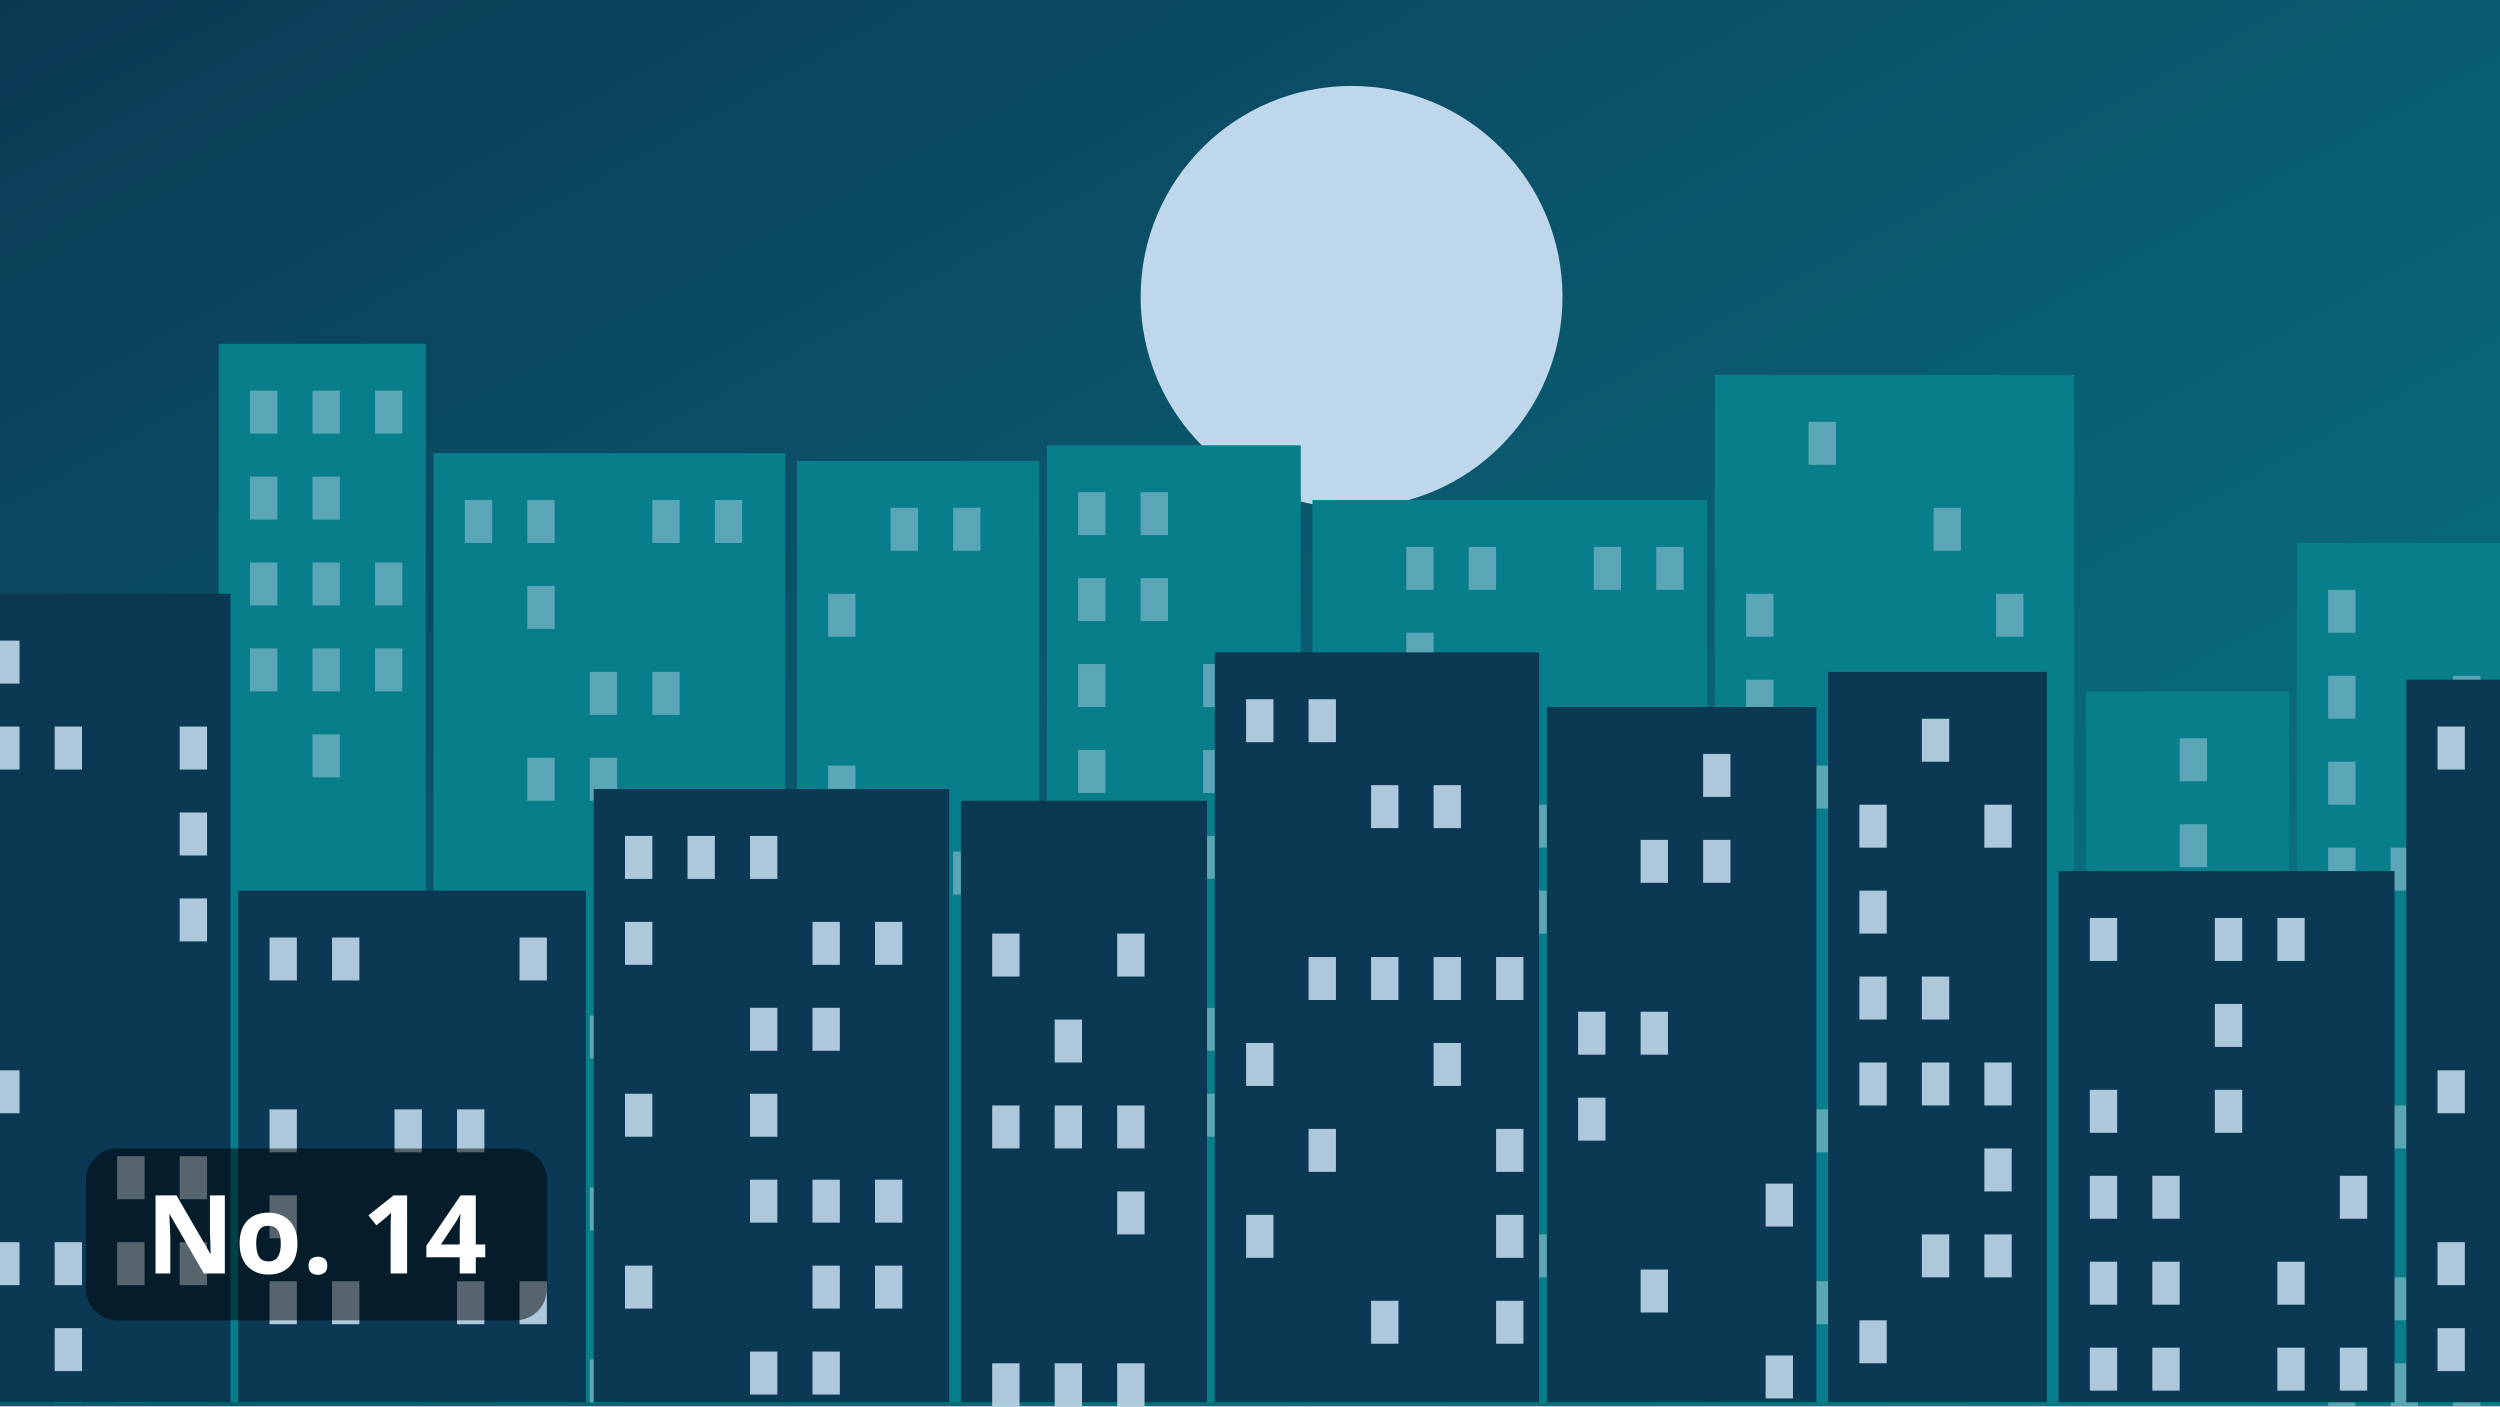
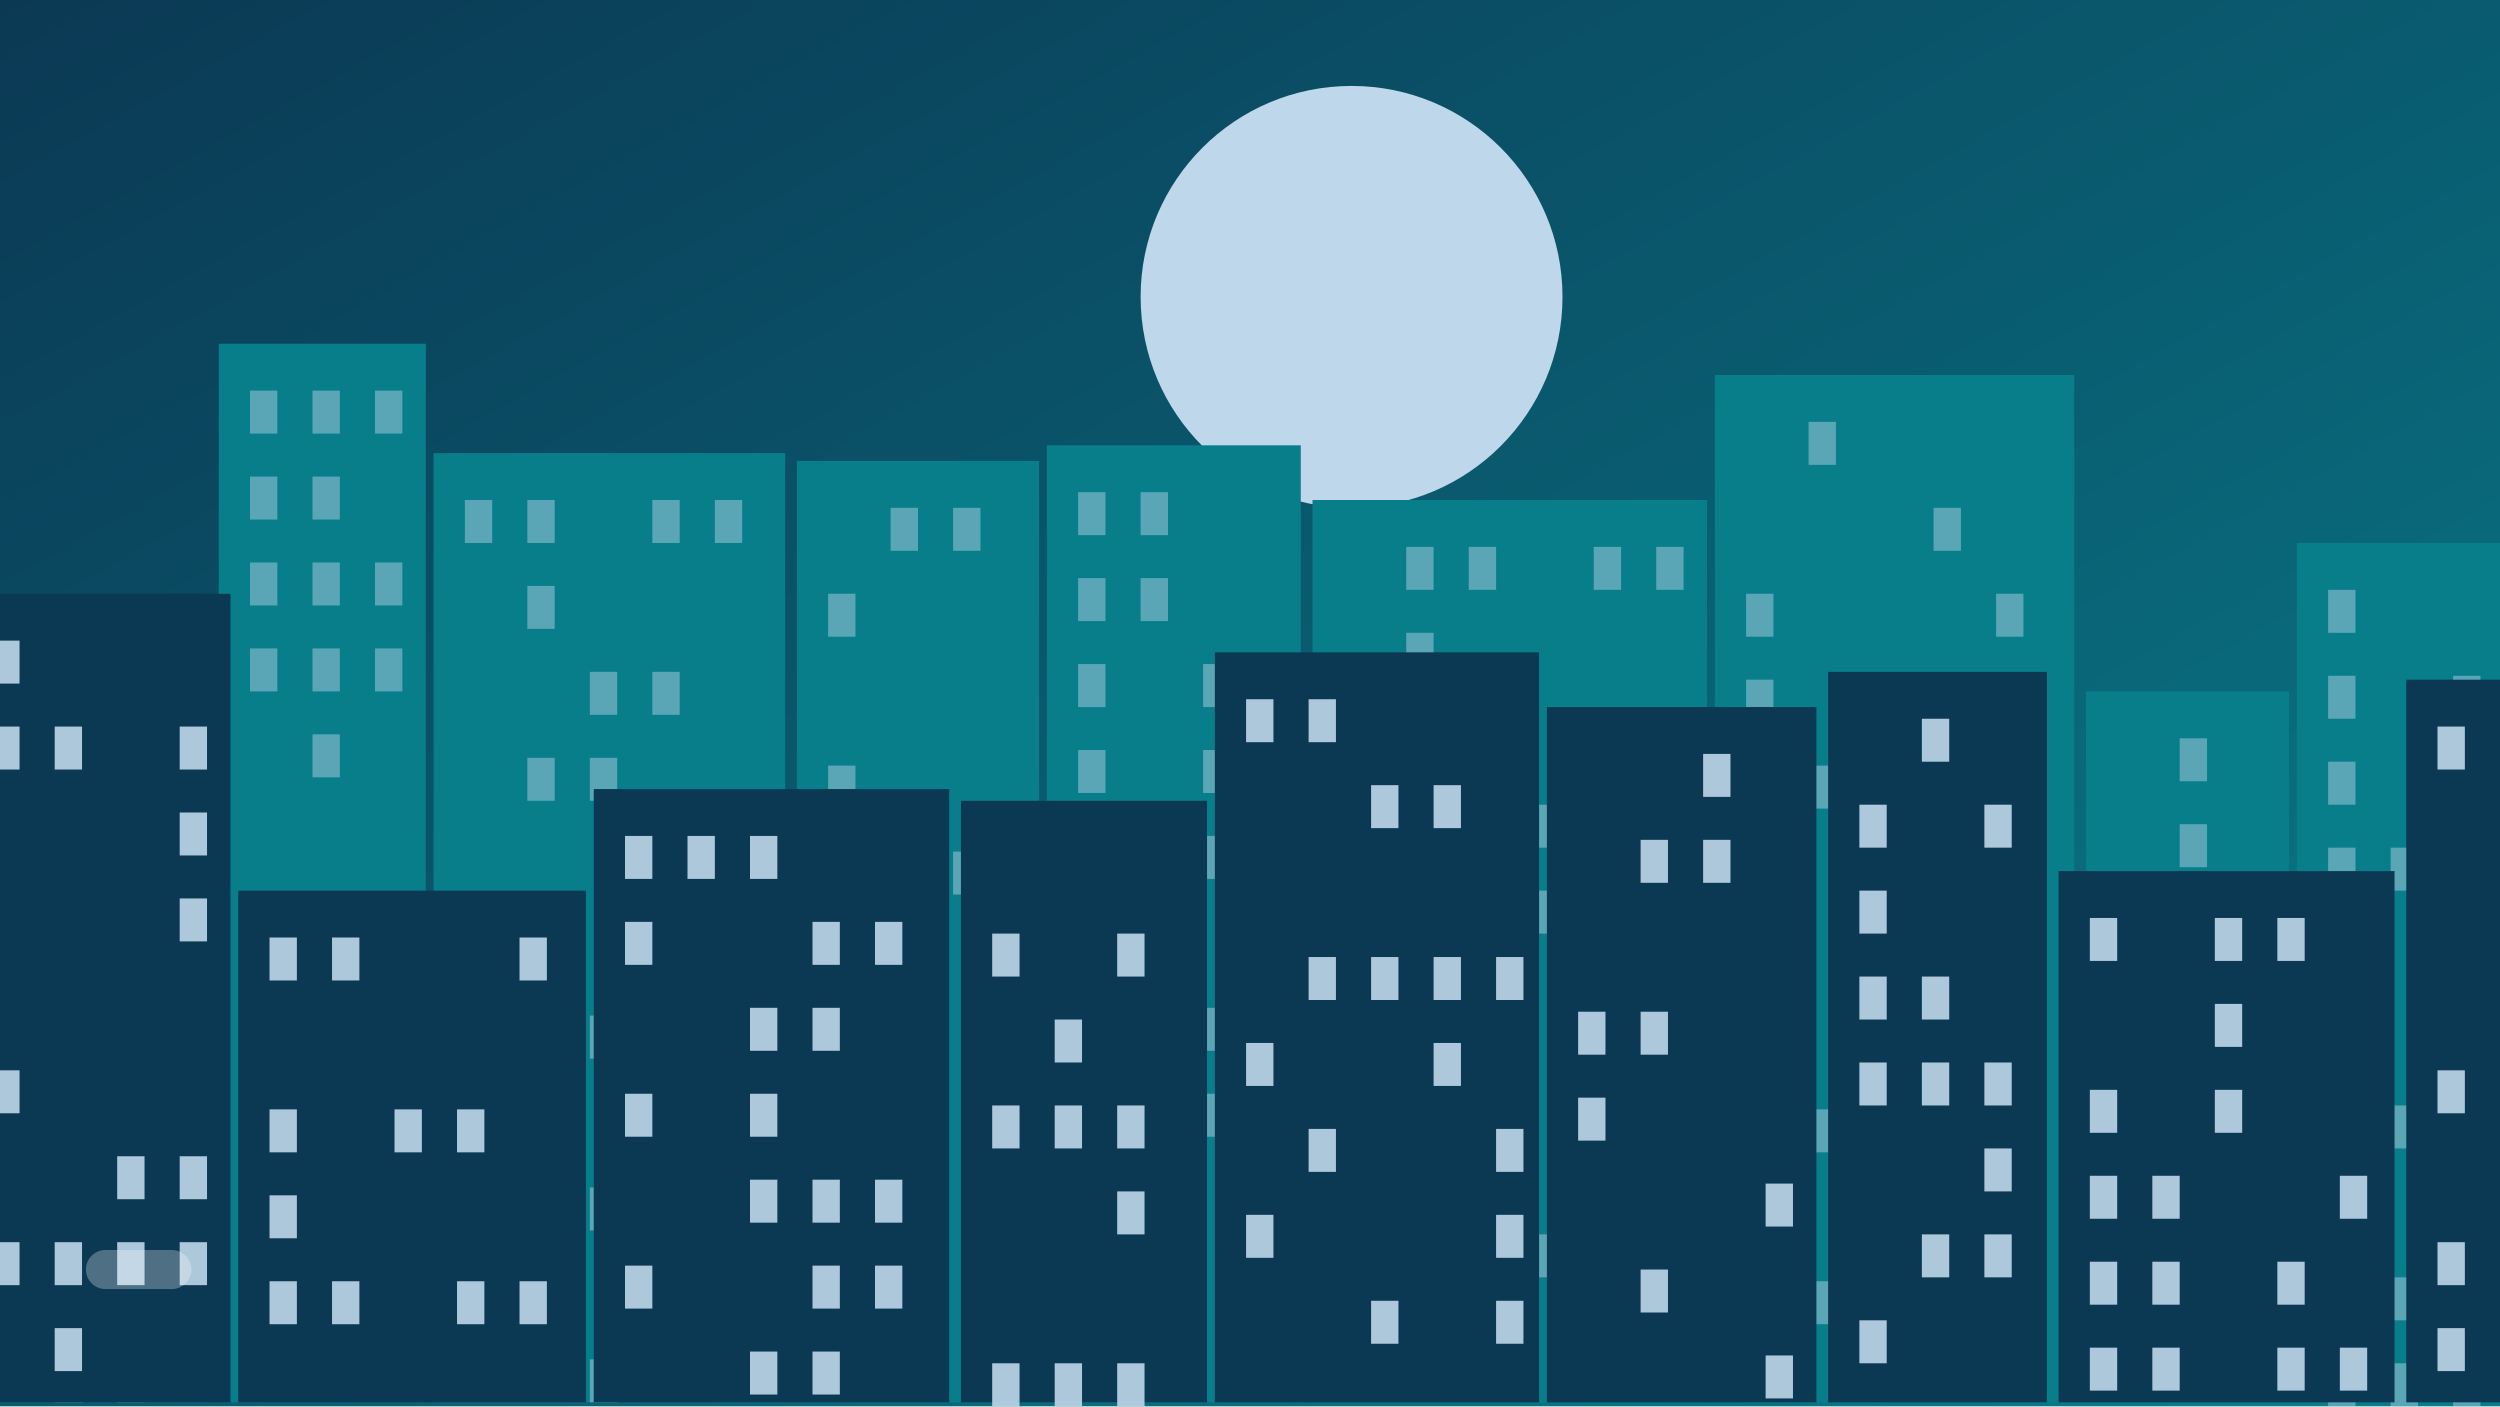
<svg xmlns="http://www.w3.org/2000/svg" width="640" height="360" viewBox="0 0 640 360">
  <defs>
    <linearGradient id="s" x1="0" y1="0" x2="1" y2="1">
      <stop offset="0" stop-color="#0b3954" />
      <stop offset="1" stop-color="#087e8b" />
    </linearGradient>
  </defs>
  <rect width="640" height="360" fill="url(#s)" />
  <circle cx="346" cy="76" r="54" fill="#bfd7ea" />
  <rect x="-10" y="182" width="64" height="177" fill="#087e8b" />
  <rect x="-2" y="194" width="7" height="11" fill="#bfd7ea" opacity="0.45" />
  <rect x="30" y="194" width="7" height="11" fill="#bfd7ea" opacity="0.45" />
  <rect x="30" y="216" width="7" height="11" fill="#bfd7ea" opacity="0.45" />
  <rect x="14" y="238" width="7" height="11" fill="#bfd7ea" opacity="0.45" />
  <rect x="30" y="238" width="7" height="11" fill="#bfd7ea" opacity="0.45" />
  <rect x="30" y="260" width="7" height="11" fill="#bfd7ea" opacity="0.45" />
  <rect x="14" y="282" width="7" height="11" fill="#bfd7ea" opacity="0.45" />
  <rect x="30" y="282" width="7" height="11" fill="#bfd7ea" opacity="0.45" />
  <rect x="14" y="304" width="7" height="11" fill="#bfd7ea" opacity="0.45" />
  <rect x="30" y="304" width="7" height="11" fill="#bfd7ea" opacity="0.45" />
  <rect x="14" y="348" width="7" height="11" fill="#bfd7ea" opacity="0.45" />
  <rect x="30" y="348" width="7" height="11" fill="#bfd7ea" opacity="0.45" />
  <rect x="56" y="88" width="53" height="271" fill="#087e8b" />
  <rect x="64" y="100" width="7" height="11" fill="#bfd7ea" opacity="0.45" />
  <rect x="80" y="100" width="7" height="11" fill="#bfd7ea" opacity="0.45" />
  <rect x="96" y="100" width="7" height="11" fill="#bfd7ea" opacity="0.45" />
  <rect x="64" y="122" width="7" height="11" fill="#bfd7ea" opacity="0.45" />
  <rect x="80" y="122" width="7" height="11" fill="#bfd7ea" opacity="0.45" />
  <rect x="64" y="144" width="7" height="11" fill="#bfd7ea" opacity="0.45" />
  <rect x="80" y="144" width="7" height="11" fill="#bfd7ea" opacity="0.45" />
  <rect x="96" y="144" width="7" height="11" fill="#bfd7ea" opacity="0.45" />
  <rect x="64" y="166" width="7" height="11" fill="#bfd7ea" opacity="0.45" />
  <rect x="80" y="166" width="7" height="11" fill="#bfd7ea" opacity="0.45" />
  <rect x="96" y="166" width="7" height="11" fill="#bfd7ea" opacity="0.45" />
  <rect x="80" y="188" width="7" height="11" fill="#bfd7ea" opacity="0.45" />
  <rect x="80" y="232" width="7" height="11" fill="#bfd7ea" opacity="0.45" />
  <rect x="96" y="254" width="7" height="11" fill="#bfd7ea" opacity="0.45" />
  <rect x="64" y="276" width="7" height="11" fill="#bfd7ea" opacity="0.45" />
  <rect x="80" y="276" width="7" height="11" fill="#bfd7ea" opacity="0.45" />
  <rect x="64" y="298" width="7" height="11" fill="#bfd7ea" opacity="0.45" />
  <rect x="96" y="298" width="7" height="11" fill="#bfd7ea" opacity="0.45" />
  <rect x="64" y="320" width="7" height="11" fill="#bfd7ea" opacity="0.45" />
  <rect x="80" y="320" width="7" height="11" fill="#bfd7ea" opacity="0.45" />
  <rect x="96" y="320" width="7" height="11" fill="#bfd7ea" opacity="0.45" />
  <rect x="64" y="342" width="7" height="11" fill="#bfd7ea" opacity="0.45" />
  <rect x="80" y="342" width="7" height="11" fill="#bfd7ea" opacity="0.45" />
  <rect x="96" y="342" width="7" height="11" fill="#bfd7ea" opacity="0.45" />
  <rect x="111" y="116" width="90" height="243" fill="#087e8b" />
  <rect x="119" y="128" width="7" height="11" fill="#bfd7ea" opacity="0.45" />
  <rect x="135" y="128" width="7" height="11" fill="#bfd7ea" opacity="0.45" />
  <rect x="167" y="128" width="7" height="11" fill="#bfd7ea" opacity="0.45" />
  <rect x="183" y="128" width="7" height="11" fill="#bfd7ea" opacity="0.45" />
  <rect x="135" y="150" width="7" height="11" fill="#bfd7ea" opacity="0.45" />
  <rect x="151" y="172" width="7" height="11" fill="#bfd7ea" opacity="0.45" />
  <rect x="167" y="172" width="7" height="11" fill="#bfd7ea" opacity="0.45" />
  <rect x="135" y="194" width="7" height="11" fill="#bfd7ea" opacity="0.45" />
  <rect x="151" y="194" width="7" height="11" fill="#bfd7ea" opacity="0.45" />
  <rect x="167" y="216" width="7" height="11" fill="#bfd7ea" opacity="0.45" />
  <rect x="183" y="216" width="7" height="11" fill="#bfd7ea" opacity="0.45" />
  <rect x="183" y="238" width="7" height="11" fill="#bfd7ea" opacity="0.45" />
  <rect x="119" y="260" width="7" height="11" fill="#bfd7ea" opacity="0.45" />
  <rect x="151" y="260" width="7" height="11" fill="#bfd7ea" opacity="0.45" />
  <rect x="119" y="282" width="7" height="11" fill="#bfd7ea" opacity="0.45" />
  <rect x="183" y="282" width="7" height="11" fill="#bfd7ea" opacity="0.45" />
  <rect x="151" y="304" width="7" height="11" fill="#bfd7ea" opacity="0.45" />
  <rect x="119" y="326" width="7" height="11" fill="#bfd7ea" opacity="0.45" />
  <rect x="135" y="326" width="7" height="11" fill="#bfd7ea" opacity="0.45" />
  <rect x="183" y="326" width="7" height="11" fill="#bfd7ea" opacity="0.45" />
  <rect x="151" y="348" width="7" height="11" fill="#bfd7ea" opacity="0.45" />
  <rect x="204" y="118" width="62" height="241" fill="#087e8b" />
  <rect x="228" y="130" width="7" height="11" fill="#bfd7ea" opacity="0.45" />
  <rect x="244" y="130" width="7" height="11" fill="#bfd7ea" opacity="0.45" />
  <rect x="212" y="152" width="7" height="11" fill="#bfd7ea" opacity="0.45" />
  <rect x="212" y="196" width="7" height="11" fill="#bfd7ea" opacity="0.45" />
  <rect x="212" y="218" width="7" height="11" fill="#bfd7ea" opacity="0.45" />
  <rect x="228" y="218" width="7" height="11" fill="#bfd7ea" opacity="0.45" />
  <rect x="244" y="218" width="7" height="11" fill="#bfd7ea" opacity="0.45" />
  <rect x="228" y="284" width="7" height="11" fill="#bfd7ea" opacity="0.45" />
  <rect x="228" y="306" width="7" height="11" fill="#bfd7ea" opacity="0.45" />
  <rect x="268" y="114" width="65" height="245" fill="#087e8b" />
  <rect x="276" y="126" width="7" height="11" fill="#bfd7ea" opacity="0.45" />
  <rect x="292" y="126" width="7" height="11" fill="#bfd7ea" opacity="0.45" />
  <rect x="276" y="148" width="7" height="11" fill="#bfd7ea" opacity="0.45" />
  <rect x="292" y="148" width="7" height="11" fill="#bfd7ea" opacity="0.45" />
  <rect x="276" y="170" width="7" height="11" fill="#bfd7ea" opacity="0.45" />
  <rect x="308" y="170" width="7" height="11" fill="#bfd7ea" opacity="0.45" />
  <rect x="276" y="192" width="7" height="11" fill="#bfd7ea" opacity="0.45" />
  <rect x="308" y="192" width="7" height="11" fill="#bfd7ea" opacity="0.45" />
  <rect x="292" y="214" width="7" height="11" fill="#bfd7ea" opacity="0.45" />
  <rect x="308" y="214" width="7" height="11" fill="#bfd7ea" opacity="0.45" />
  <rect x="276" y="258" width="7" height="11" fill="#bfd7ea" opacity="0.45" />
  <rect x="292" y="258" width="7" height="11" fill="#bfd7ea" opacity="0.45" />
  <rect x="308" y="258" width="7" height="11" fill="#bfd7ea" opacity="0.45" />
  <rect x="276" y="280" width="7" height="11" fill="#bfd7ea" opacity="0.45" />
  <rect x="292" y="280" width="7" height="11" fill="#bfd7ea" opacity="0.45" />
  <rect x="308" y="280" width="7" height="11" fill="#bfd7ea" opacity="0.45" />
  <rect x="292" y="346" width="7" height="11" fill="#bfd7ea" opacity="0.45" />
  <rect x="336" y="128" width="101" height="231" fill="#087e8b" />
  <rect x="360" y="140" width="7" height="11" fill="#bfd7ea" opacity="0.45" />
  <rect x="376" y="140" width="7" height="11" fill="#bfd7ea" opacity="0.45" />
  <rect x="408" y="140" width="7" height="11" fill="#bfd7ea" opacity="0.45" />
  <rect x="424" y="140" width="7" height="11" fill="#bfd7ea" opacity="0.45" />
  <rect x="360" y="162" width="7" height="11" fill="#bfd7ea" opacity="0.45" />
  <rect x="376" y="184" width="7" height="11" fill="#bfd7ea" opacity="0.45" />
  <rect x="392" y="206" width="7" height="11" fill="#bfd7ea" opacity="0.45" />
  <rect x="360" y="228" width="7" height="11" fill="#bfd7ea" opacity="0.45" />
  <rect x="376" y="228" width="7" height="11" fill="#bfd7ea" opacity="0.45" />
  <rect x="392" y="228" width="7" height="11" fill="#bfd7ea" opacity="0.45" />
  <rect x="360" y="250" width="7" height="11" fill="#bfd7ea" opacity="0.45" />
  <rect x="376" y="250" width="7" height="11" fill="#bfd7ea" opacity="0.45" />
  <rect x="344" y="272" width="7" height="11" fill="#bfd7ea" opacity="0.45" />
  <rect x="376" y="272" width="7" height="11" fill="#bfd7ea" opacity="0.45" />
  <rect x="360" y="294" width="7" height="11" fill="#bfd7ea" opacity="0.45" />
  <rect x="376" y="294" width="7" height="11" fill="#bfd7ea" opacity="0.45" />
  <rect x="408" y="294" width="7" height="11" fill="#bfd7ea" opacity="0.45" />
  <rect x="344" y="316" width="7" height="11" fill="#bfd7ea" opacity="0.45" />
  <rect x="392" y="316" width="7" height="11" fill="#bfd7ea" opacity="0.45" />
  <rect x="424" y="316" width="7" height="11" fill="#bfd7ea" opacity="0.45" />
  <rect x="376" y="338" width="7" height="11" fill="#bfd7ea" opacity="0.45" />
  <rect x="439" y="96" width="92" height="263" fill="#087e8b" />
  <rect x="463" y="108" width="7" height="11" fill="#bfd7ea" opacity="0.45" />
  <rect x="495" y="130" width="7" height="11" fill="#bfd7ea" opacity="0.45" />
  <rect x="447" y="152" width="7" height="11" fill="#bfd7ea" opacity="0.45" />
  <rect x="511" y="152" width="7" height="11" fill="#bfd7ea" opacity="0.45" />
  <rect x="447" y="174" width="7" height="11" fill="#bfd7ea" opacity="0.45" />
  <rect x="495" y="174" width="7" height="11" fill="#bfd7ea" opacity="0.45" />
  <rect x="447" y="196" width="7" height="11" fill="#bfd7ea" opacity="0.45" />
  <rect x="463" y="196" width="7" height="11" fill="#bfd7ea" opacity="0.45" />
  <rect x="479" y="196" width="7" height="11" fill="#bfd7ea" opacity="0.45" />
  <rect x="495" y="196" width="7" height="11" fill="#bfd7ea" opacity="0.45" />
  <rect x="511" y="196" width="7" height="11" fill="#bfd7ea" opacity="0.45" />
  <rect x="447" y="218" width="7" height="11" fill="#bfd7ea" opacity="0.45" />
  <rect x="479" y="240" width="7" height="11" fill="#bfd7ea" opacity="0.45" />
  <rect x="495" y="240" width="7" height="11" fill="#bfd7ea" opacity="0.45" />
  <rect x="511" y="240" width="7" height="11" fill="#bfd7ea" opacity="0.45" />
  <rect x="479" y="262" width="7" height="11" fill="#bfd7ea" opacity="0.45" />
  <rect x="495" y="262" width="7" height="11" fill="#bfd7ea" opacity="0.45" />
  <rect x="511" y="262" width="7" height="11" fill="#bfd7ea" opacity="0.45" />
  <rect x="447" y="284" width="7" height="11" fill="#bfd7ea" opacity="0.45" />
  <rect x="463" y="284" width="7" height="11" fill="#bfd7ea" opacity="0.45" />
  <rect x="495" y="284" width="7" height="11" fill="#bfd7ea" opacity="0.45" />
  <rect x="479" y="306" width="7" height="11" fill="#bfd7ea" opacity="0.45" />
  <rect x="495" y="306" width="7" height="11" fill="#bfd7ea" opacity="0.45" />
  <rect x="511" y="306" width="7" height="11" fill="#bfd7ea" opacity="0.45" />
  <rect x="447" y="328" width="7" height="11" fill="#bfd7ea" opacity="0.45" />
  <rect x="463" y="328" width="7" height="11" fill="#bfd7ea" opacity="0.45" />
  <rect x="479" y="328" width="7" height="11" fill="#bfd7ea" opacity="0.45" />
  <rect x="511" y="328" width="7" height="11" fill="#bfd7ea" opacity="0.45" />
  <rect x="534" y="177" width="52" height="182" fill="#087e8b" />
  <rect x="558" y="189" width="7" height="11" fill="#bfd7ea" opacity="0.45" />
  <rect x="558" y="211" width="7" height="11" fill="#bfd7ea" opacity="0.45" />
  <rect x="542" y="233" width="7" height="11" fill="#bfd7ea" opacity="0.45" />
  <rect x="558" y="233" width="7" height="11" fill="#bfd7ea" opacity="0.45" />
  <rect x="574" y="233" width="7" height="11" fill="#bfd7ea" opacity="0.45" />
  <rect x="574" y="255" width="7" height="11" fill="#bfd7ea" opacity="0.45" />
  <rect x="542" y="277" width="7" height="11" fill="#bfd7ea" opacity="0.45" />
  <rect x="558" y="277" width="7" height="11" fill="#bfd7ea" opacity="0.45" />
  <rect x="542" y="299" width="7" height="11" fill="#bfd7ea" opacity="0.45" />
  <rect x="558" y="299" width="7" height="11" fill="#bfd7ea" opacity="0.45" />
  <rect x="542" y="343" width="7" height="11" fill="#bfd7ea" opacity="0.45" />
  <rect x="558" y="343" width="7" height="11" fill="#bfd7ea" opacity="0.45" />
  <rect x="588" y="139" width="101" height="220" fill="#087e8b" />
  <rect x="596" y="151" width="7" height="11" fill="#bfd7ea" opacity="0.45" />
  <rect x="596" y="173" width="7" height="11" fill="#bfd7ea" opacity="0.45" />
  <rect x="628" y="173" width="7" height="11" fill="#bfd7ea" opacity="0.45" />
  <rect x="644" y="173" width="7" height="11" fill="#bfd7ea" opacity="0.45" />
  <rect x="660" y="173" width="7" height="11" fill="#bfd7ea" opacity="0.45" />
  <rect x="596" y="195" width="7" height="11" fill="#bfd7ea" opacity="0.45" />
  <rect x="628" y="195" width="7" height="11" fill="#bfd7ea" opacity="0.45" />
  <rect x="676" y="195" width="7" height="11" fill="#bfd7ea" opacity="0.45" />
  <rect x="596" y="217" width="7" height="11" fill="#bfd7ea" opacity="0.45" />
  <rect x="612" y="217" width="7" height="11" fill="#bfd7ea" opacity="0.45" />
  <rect x="644" y="217" width="7" height="11" fill="#bfd7ea" opacity="0.45" />
  <rect x="676" y="217" width="7" height="11" fill="#bfd7ea" opacity="0.45" />
  <rect x="596" y="239" width="7" height="11" fill="#bfd7ea" opacity="0.45" />
  <rect x="644" y="239" width="7" height="11" fill="#bfd7ea" opacity="0.45" />
  <rect x="660" y="239" width="7" height="11" fill="#bfd7ea" opacity="0.45" />
  <rect x="644" y="261" width="7" height="11" fill="#bfd7ea" opacity="0.45" />
  <rect x="660" y="261" width="7" height="11" fill="#bfd7ea" opacity="0.45" />
  <rect x="612" y="283" width="7" height="11" fill="#bfd7ea" opacity="0.45" />
  <rect x="628" y="283" width="7" height="11" fill="#bfd7ea" opacity="0.45" />
  <rect x="644" y="283" width="7" height="11" fill="#bfd7ea" opacity="0.45" />
  <rect x="628" y="305" width="7" height="11" fill="#bfd7ea" opacity="0.45" />
  <rect x="644" y="305" width="7" height="11" fill="#bfd7ea" opacity="0.45" />
  <rect x="660" y="305" width="7" height="11" fill="#bfd7ea" opacity="0.45" />
  <rect x="596" y="327" width="7" height="11" fill="#bfd7ea" opacity="0.45" />
  <rect x="612" y="327" width="7" height="11" fill="#bfd7ea" opacity="0.45" />
  <rect x="596" y="349" width="7" height="11" fill="#bfd7ea" opacity="0.45" />
  <rect x="612" y="349" width="7" height="11" fill="#bfd7ea" opacity="0.45" />
  <rect x="628" y="349" width="7" height="11" fill="#bfd7ea" opacity="0.45" />
  <rect x="660" y="349" width="7" height="11" fill="#bfd7ea" opacity="0.45" />
  <rect x="676" y="349" width="7" height="11" fill="#bfd7ea" opacity="0.45" />
  <rect x="-10" y="152" width="69" height="207" fill="#0b3954" />
  <rect x="-2" y="164" width="7" height="11" fill="#bfd7ea" opacity="0.9" />
  <rect x="-2" y="186" width="7" height="11" fill="#bfd7ea" opacity="0.9" />
  <rect x="14" y="186" width="7" height="11" fill="#bfd7ea" opacity="0.9" />
  <rect x="46" y="186" width="7" height="11" fill="#bfd7ea" opacity="0.9" />
  <rect x="46" y="208" width="7" height="11" fill="#bfd7ea" opacity="0.9" />
  <rect x="46" y="230" width="7" height="11" fill="#bfd7ea" opacity="0.9" />
  <rect x="-2" y="274" width="7" height="11" fill="#bfd7ea" opacity="0.9" />
  <rect x="30" y="296" width="7" height="11" fill="#bfd7ea" opacity="0.9" />
  <rect x="46" y="296" width="7" height="11" fill="#bfd7ea" opacity="0.9" />
  <rect x="-2" y="318" width="7" height="11" fill="#bfd7ea" opacity="0.9" />
  <rect x="14" y="318" width="7" height="11" fill="#bfd7ea" opacity="0.9" />
  <rect x="30" y="318" width="7" height="11" fill="#bfd7ea" opacity="0.9" />
  <rect x="46" y="318" width="7" height="11" fill="#bfd7ea" opacity="0.9" />
  <rect x="14" y="340" width="7" height="11" fill="#bfd7ea" opacity="0.9" />
  <rect x="61" y="228" width="89" height="131" fill="#0b3954" />
  <rect x="69" y="240" width="7" height="11" fill="#bfd7ea" opacity="0.9" />
  <rect x="85" y="240" width="7" height="11" fill="#bfd7ea" opacity="0.9" />
  <rect x="133" y="240" width="7" height="11" fill="#bfd7ea" opacity="0.9" />
  <rect x="69" y="284" width="7" height="11" fill="#bfd7ea" opacity="0.9" />
  <rect x="101" y="284" width="7" height="11" fill="#bfd7ea" opacity="0.9" />
  <rect x="117" y="284" width="7" height="11" fill="#bfd7ea" opacity="0.9" />
  <rect x="69" y="306" width="7" height="11" fill="#bfd7ea" opacity="0.9" />
  <rect x="69" y="328" width="7" height="11" fill="#bfd7ea" opacity="0.9" />
  <rect x="85" y="328" width="7" height="11" fill="#bfd7ea" opacity="0.9" />
  <rect x="117" y="328" width="7" height="11" fill="#bfd7ea" opacity="0.9" />
  <rect x="133" y="328" width="7" height="11" fill="#bfd7ea" opacity="0.9" />
  <rect x="152" y="202" width="91" height="157" fill="#0b3954" />
  <rect x="160" y="214" width="7" height="11" fill="#bfd7ea" opacity="0.9" />
  <rect x="176" y="214" width="7" height="11" fill="#bfd7ea" opacity="0.9" />
  <rect x="192" y="214" width="7" height="11" fill="#bfd7ea" opacity="0.9" />
  <rect x="160" y="236" width="7" height="11" fill="#bfd7ea" opacity="0.9" />
  <rect x="208" y="236" width="7" height="11" fill="#bfd7ea" opacity="0.9" />
  <rect x="224" y="236" width="7" height="11" fill="#bfd7ea" opacity="0.9" />
  <rect x="192" y="258" width="7" height="11" fill="#bfd7ea" opacity="0.9" />
  <rect x="208" y="258" width="7" height="11" fill="#bfd7ea" opacity="0.9" />
  <rect x="160" y="280" width="7" height="11" fill="#bfd7ea" opacity="0.9" />
  <rect x="192" y="280" width="7" height="11" fill="#bfd7ea" opacity="0.9" />
  <rect x="192" y="302" width="7" height="11" fill="#bfd7ea" opacity="0.9" />
  <rect x="208" y="302" width="7" height="11" fill="#bfd7ea" opacity="0.9" />
  <rect x="224" y="302" width="7" height="11" fill="#bfd7ea" opacity="0.9" />
  <rect x="160" y="324" width="7" height="11" fill="#bfd7ea" opacity="0.9" />
  <rect x="208" y="324" width="7" height="11" fill="#bfd7ea" opacity="0.9" />
  <rect x="224" y="324" width="7" height="11" fill="#bfd7ea" opacity="0.9" />
  <rect x="192" y="346" width="7" height="11" fill="#bfd7ea" opacity="0.9" />
  <rect x="208" y="346" width="7" height="11" fill="#bfd7ea" opacity="0.9" />
  <rect x="246" y="205" width="63" height="154" fill="#0b3954" />
  <rect x="254" y="239" width="7" height="11" fill="#bfd7ea" opacity="0.9" />
  <rect x="286" y="239" width="7" height="11" fill="#bfd7ea" opacity="0.9" />
  <rect x="270" y="261" width="7" height="11" fill="#bfd7ea" opacity="0.9" />
  <rect x="254" y="283" width="7" height="11" fill="#bfd7ea" opacity="0.9" />
  <rect x="270" y="283" width="7" height="11" fill="#bfd7ea" opacity="0.9" />
  <rect x="286" y="283" width="7" height="11" fill="#bfd7ea" opacity="0.9" />
  <rect x="286" y="305" width="7" height="11" fill="#bfd7ea" opacity="0.9" />
  <rect x="254" y="349" width="7" height="11" fill="#bfd7ea" opacity="0.9" />
  <rect x="270" y="349" width="7" height="11" fill="#bfd7ea" opacity="0.9" />
  <rect x="286" y="349" width="7" height="11" fill="#bfd7ea" opacity="0.9" />
  <rect x="311" y="167" width="83" height="192" fill="#0b3954" />
  <rect x="319" y="179" width="7" height="11" fill="#bfd7ea" opacity="0.9" />
  <rect x="335" y="179" width="7" height="11" fill="#bfd7ea" opacity="0.9" />
  <rect x="351" y="201" width="7" height="11" fill="#bfd7ea" opacity="0.9" />
  <rect x="367" y="201" width="7" height="11" fill="#bfd7ea" opacity="0.9" />
  <rect x="335" y="245" width="7" height="11" fill="#bfd7ea" opacity="0.9" />
  <rect x="351" y="245" width="7" height="11" fill="#bfd7ea" opacity="0.9" />
  <rect x="367" y="245" width="7" height="11" fill="#bfd7ea" opacity="0.9" />
  <rect x="383" y="245" width="7" height="11" fill="#bfd7ea" opacity="0.9" />
  <rect x="319" y="267" width="7" height="11" fill="#bfd7ea" opacity="0.9" />
  <rect x="367" y="267" width="7" height="11" fill="#bfd7ea" opacity="0.9" />
  <rect x="335" y="289" width="7" height="11" fill="#bfd7ea" opacity="0.9" />
  <rect x="383" y="289" width="7" height="11" fill="#bfd7ea" opacity="0.9" />
  <rect x="319" y="311" width="7" height="11" fill="#bfd7ea" opacity="0.9" />
  <rect x="383" y="311" width="7" height="11" fill="#bfd7ea" opacity="0.9" />
  <rect x="351" y="333" width="7" height="11" fill="#bfd7ea" opacity="0.9" />
  <rect x="383" y="333" width="7" height="11" fill="#bfd7ea" opacity="0.9" />
  <rect x="396" y="181" width="69" height="178" fill="#0b3954" />
  <rect x="436" y="193" width="7" height="11" fill="#bfd7ea" opacity="0.9" />
  <rect x="420" y="215" width="7" height="11" fill="#bfd7ea" opacity="0.9" />
  <rect x="436" y="215" width="7" height="11" fill="#bfd7ea" opacity="0.9" />
  <rect x="404" y="259" width="7" height="11" fill="#bfd7ea" opacity="0.9" />
  <rect x="420" y="259" width="7" height="11" fill="#bfd7ea" opacity="0.9" />
  <rect x="404" y="281" width="7" height="11" fill="#bfd7ea" opacity="0.9" />
  <rect x="452" y="303" width="7" height="11" fill="#bfd7ea" opacity="0.9" />
  <rect x="420" y="325" width="7" height="11" fill="#bfd7ea" opacity="0.9" />
  <rect x="452" y="347" width="7" height="11" fill="#bfd7ea" opacity="0.9" />
  <rect x="468" y="172" width="56" height="187" fill="#0b3954" />
  <rect x="492" y="184" width="7" height="11" fill="#bfd7ea" opacity="0.9" />
  <rect x="476" y="206" width="7" height="11" fill="#bfd7ea" opacity="0.9" />
  <rect x="508" y="206" width="7" height="11" fill="#bfd7ea" opacity="0.9" />
  <rect x="476" y="228" width="7" height="11" fill="#bfd7ea" opacity="0.9" />
  <rect x="476" y="250" width="7" height="11" fill="#bfd7ea" opacity="0.9" />
  <rect x="492" y="250" width="7" height="11" fill="#bfd7ea" opacity="0.9" />
  <rect x="476" y="272" width="7" height="11" fill="#bfd7ea" opacity="0.9" />
  <rect x="492" y="272" width="7" height="11" fill="#bfd7ea" opacity="0.9" />
  <rect x="508" y="272" width="7" height="11" fill="#bfd7ea" opacity="0.9" />
  <rect x="508" y="294" width="7" height="11" fill="#bfd7ea" opacity="0.9" />
  <rect x="492" y="316" width="7" height="11" fill="#bfd7ea" opacity="0.9" />
  <rect x="508" y="316" width="7" height="11" fill="#bfd7ea" opacity="0.9" />
  <rect x="476" y="338" width="7" height="11" fill="#bfd7ea" opacity="0.9" />
  <rect x="527" y="223" width="86" height="136" fill="#0b3954" />
  <rect x="535" y="235" width="7" height="11" fill="#bfd7ea" opacity="0.9" />
  <rect x="567" y="235" width="7" height="11" fill="#bfd7ea" opacity="0.9" />
  <rect x="583" y="235" width="7" height="11" fill="#bfd7ea" opacity="0.9" />
  <rect x="567" y="257" width="7" height="11" fill="#bfd7ea" opacity="0.9" />
  <rect x="535" y="279" width="7" height="11" fill="#bfd7ea" opacity="0.9" />
  <rect x="567" y="279" width="7" height="11" fill="#bfd7ea" opacity="0.9" />
  <rect x="535" y="301" width="7" height="11" fill="#bfd7ea" opacity="0.9" />
  <rect x="551" y="301" width="7" height="11" fill="#bfd7ea" opacity="0.9" />
  <rect x="599" y="301" width="7" height="11" fill="#bfd7ea" opacity="0.9" />
  <rect x="535" y="323" width="7" height="11" fill="#bfd7ea" opacity="0.9" />
  <rect x="551" y="323" width="7" height="11" fill="#bfd7ea" opacity="0.9" />
  <rect x="583" y="323" width="7" height="11" fill="#bfd7ea" opacity="0.9" />
  <rect x="535" y="345" width="7" height="11" fill="#bfd7ea" opacity="0.9" />
  <rect x="551" y="345" width="7" height="11" fill="#bfd7ea" opacity="0.9" />
  <rect x="583" y="345" width="7" height="11" fill="#bfd7ea" opacity="0.9" />
  <rect x="599" y="345" width="7" height="11" fill="#bfd7ea" opacity="0.9" />
  <rect x="616" y="174" width="64" height="185" fill="#0b3954" />
  <rect x="624" y="186" width="7" height="11" fill="#bfd7ea" opacity="0.9" />
  <rect x="656" y="186" width="7" height="11" fill="#bfd7ea" opacity="0.9" />
  <rect x="656" y="230" width="7" height="11" fill="#bfd7ea" opacity="0.9" />
  <rect x="640" y="252" width="7" height="11" fill="#bfd7ea" opacity="0.9" />
  <rect x="656" y="252" width="7" height="11" fill="#bfd7ea" opacity="0.9" />
  <rect x="624" y="274" width="7" height="11" fill="#bfd7ea" opacity="0.9" />
  <rect x="640" y="274" width="7" height="11" fill="#bfd7ea" opacity="0.9" />
  <rect x="640" y="296" width="7" height="11" fill="#bfd7ea" opacity="0.9" />
  <rect x="624" y="318" width="7" height="11" fill="#bfd7ea" opacity="0.9" />
  <rect x="640" y="318" width="7" height="11" fill="#bfd7ea" opacity="0.9" />
  <rect x="656" y="318" width="7" height="11" fill="#bfd7ea" opacity="0.9" />
  <rect x="624" y="340" width="7" height="11" fill="#bfd7ea" opacity="0.9" />
-   <g font-family="sans-serif" font-weight="800">
-     <rect x="22" y="294" width="118" height="44" rx="8" fill="#000" opacity="0.5" />
-     <text x="81" y="326" font-size="28" fill="#fff" text-anchor="middle">No. 14</text>
-   </g>
+   <rect x="22" y="320" width="27" height="10" rx="5" fill="#fff" opacity="0.28" />
</svg>
